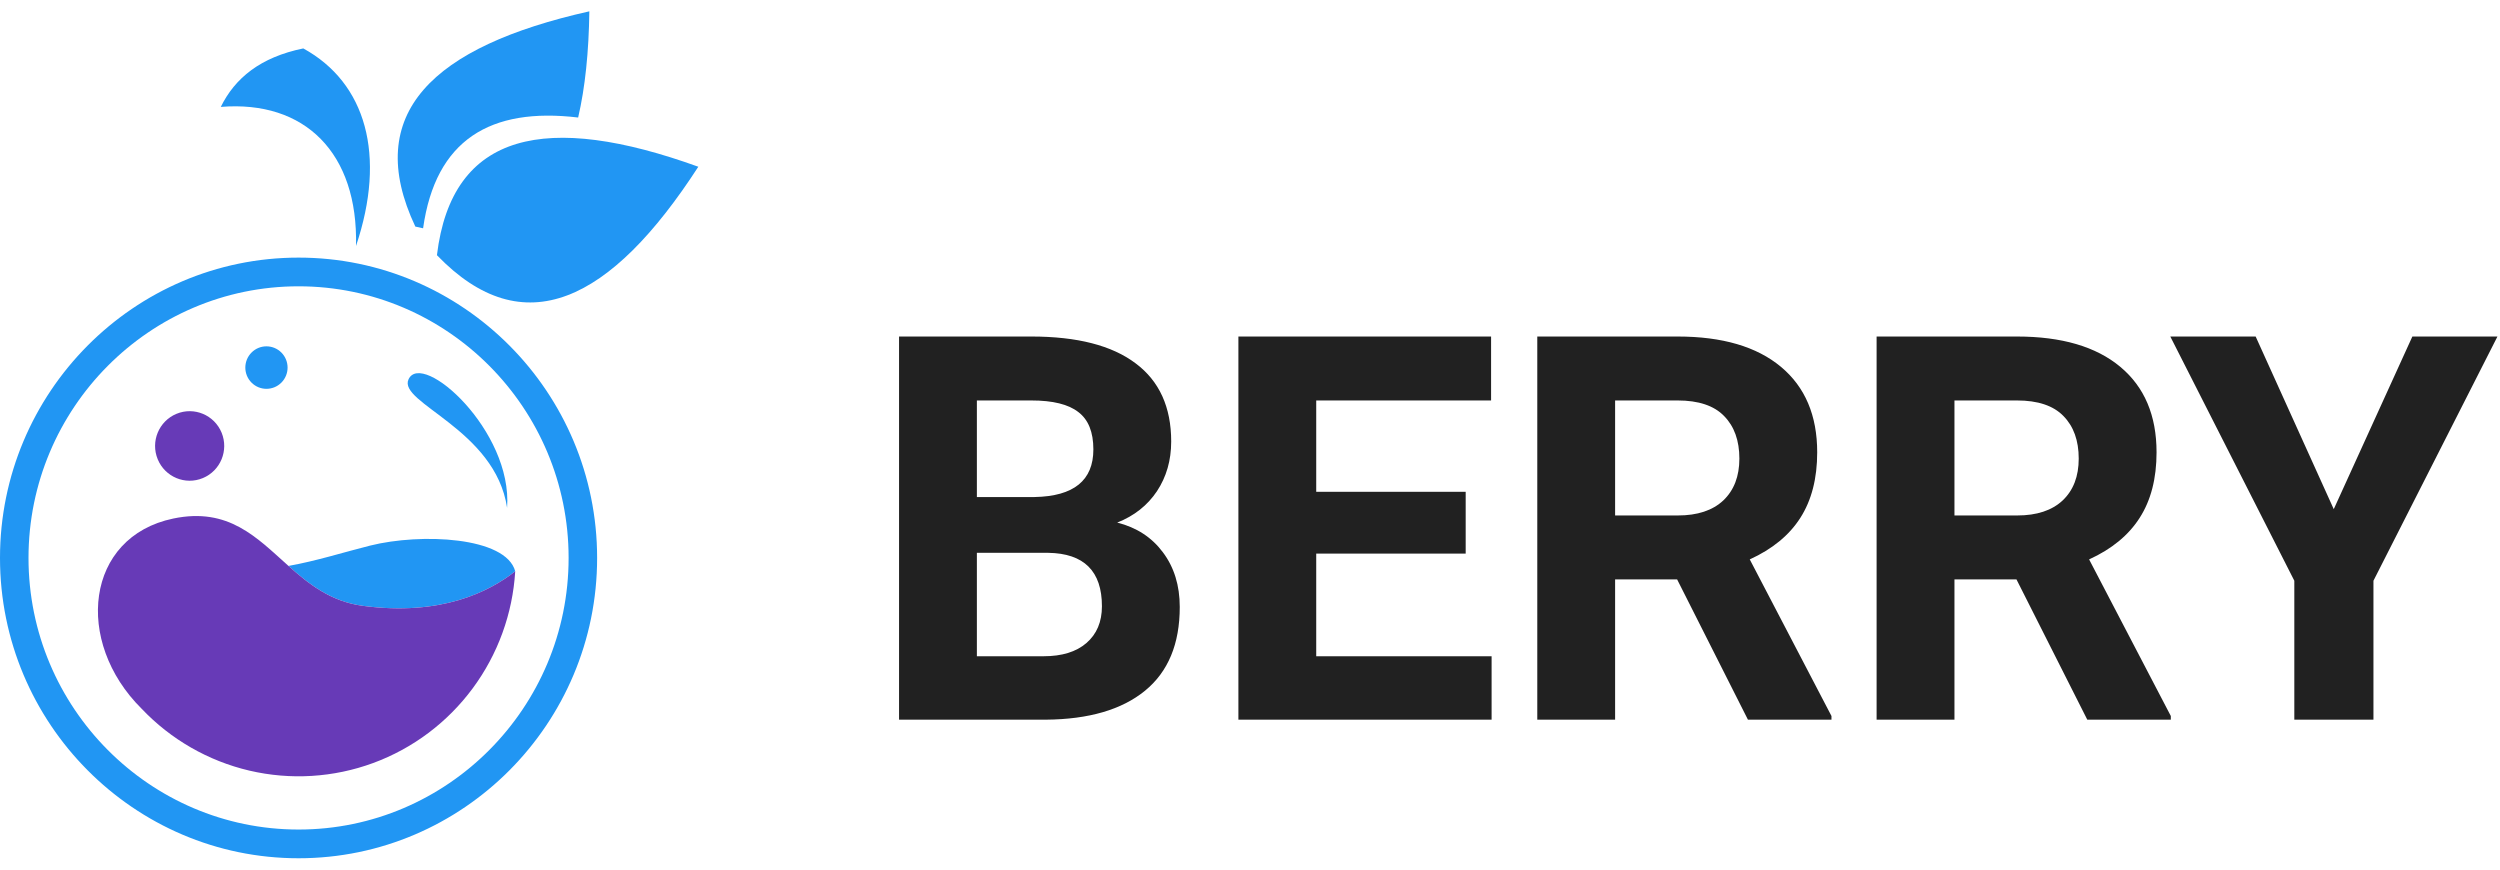
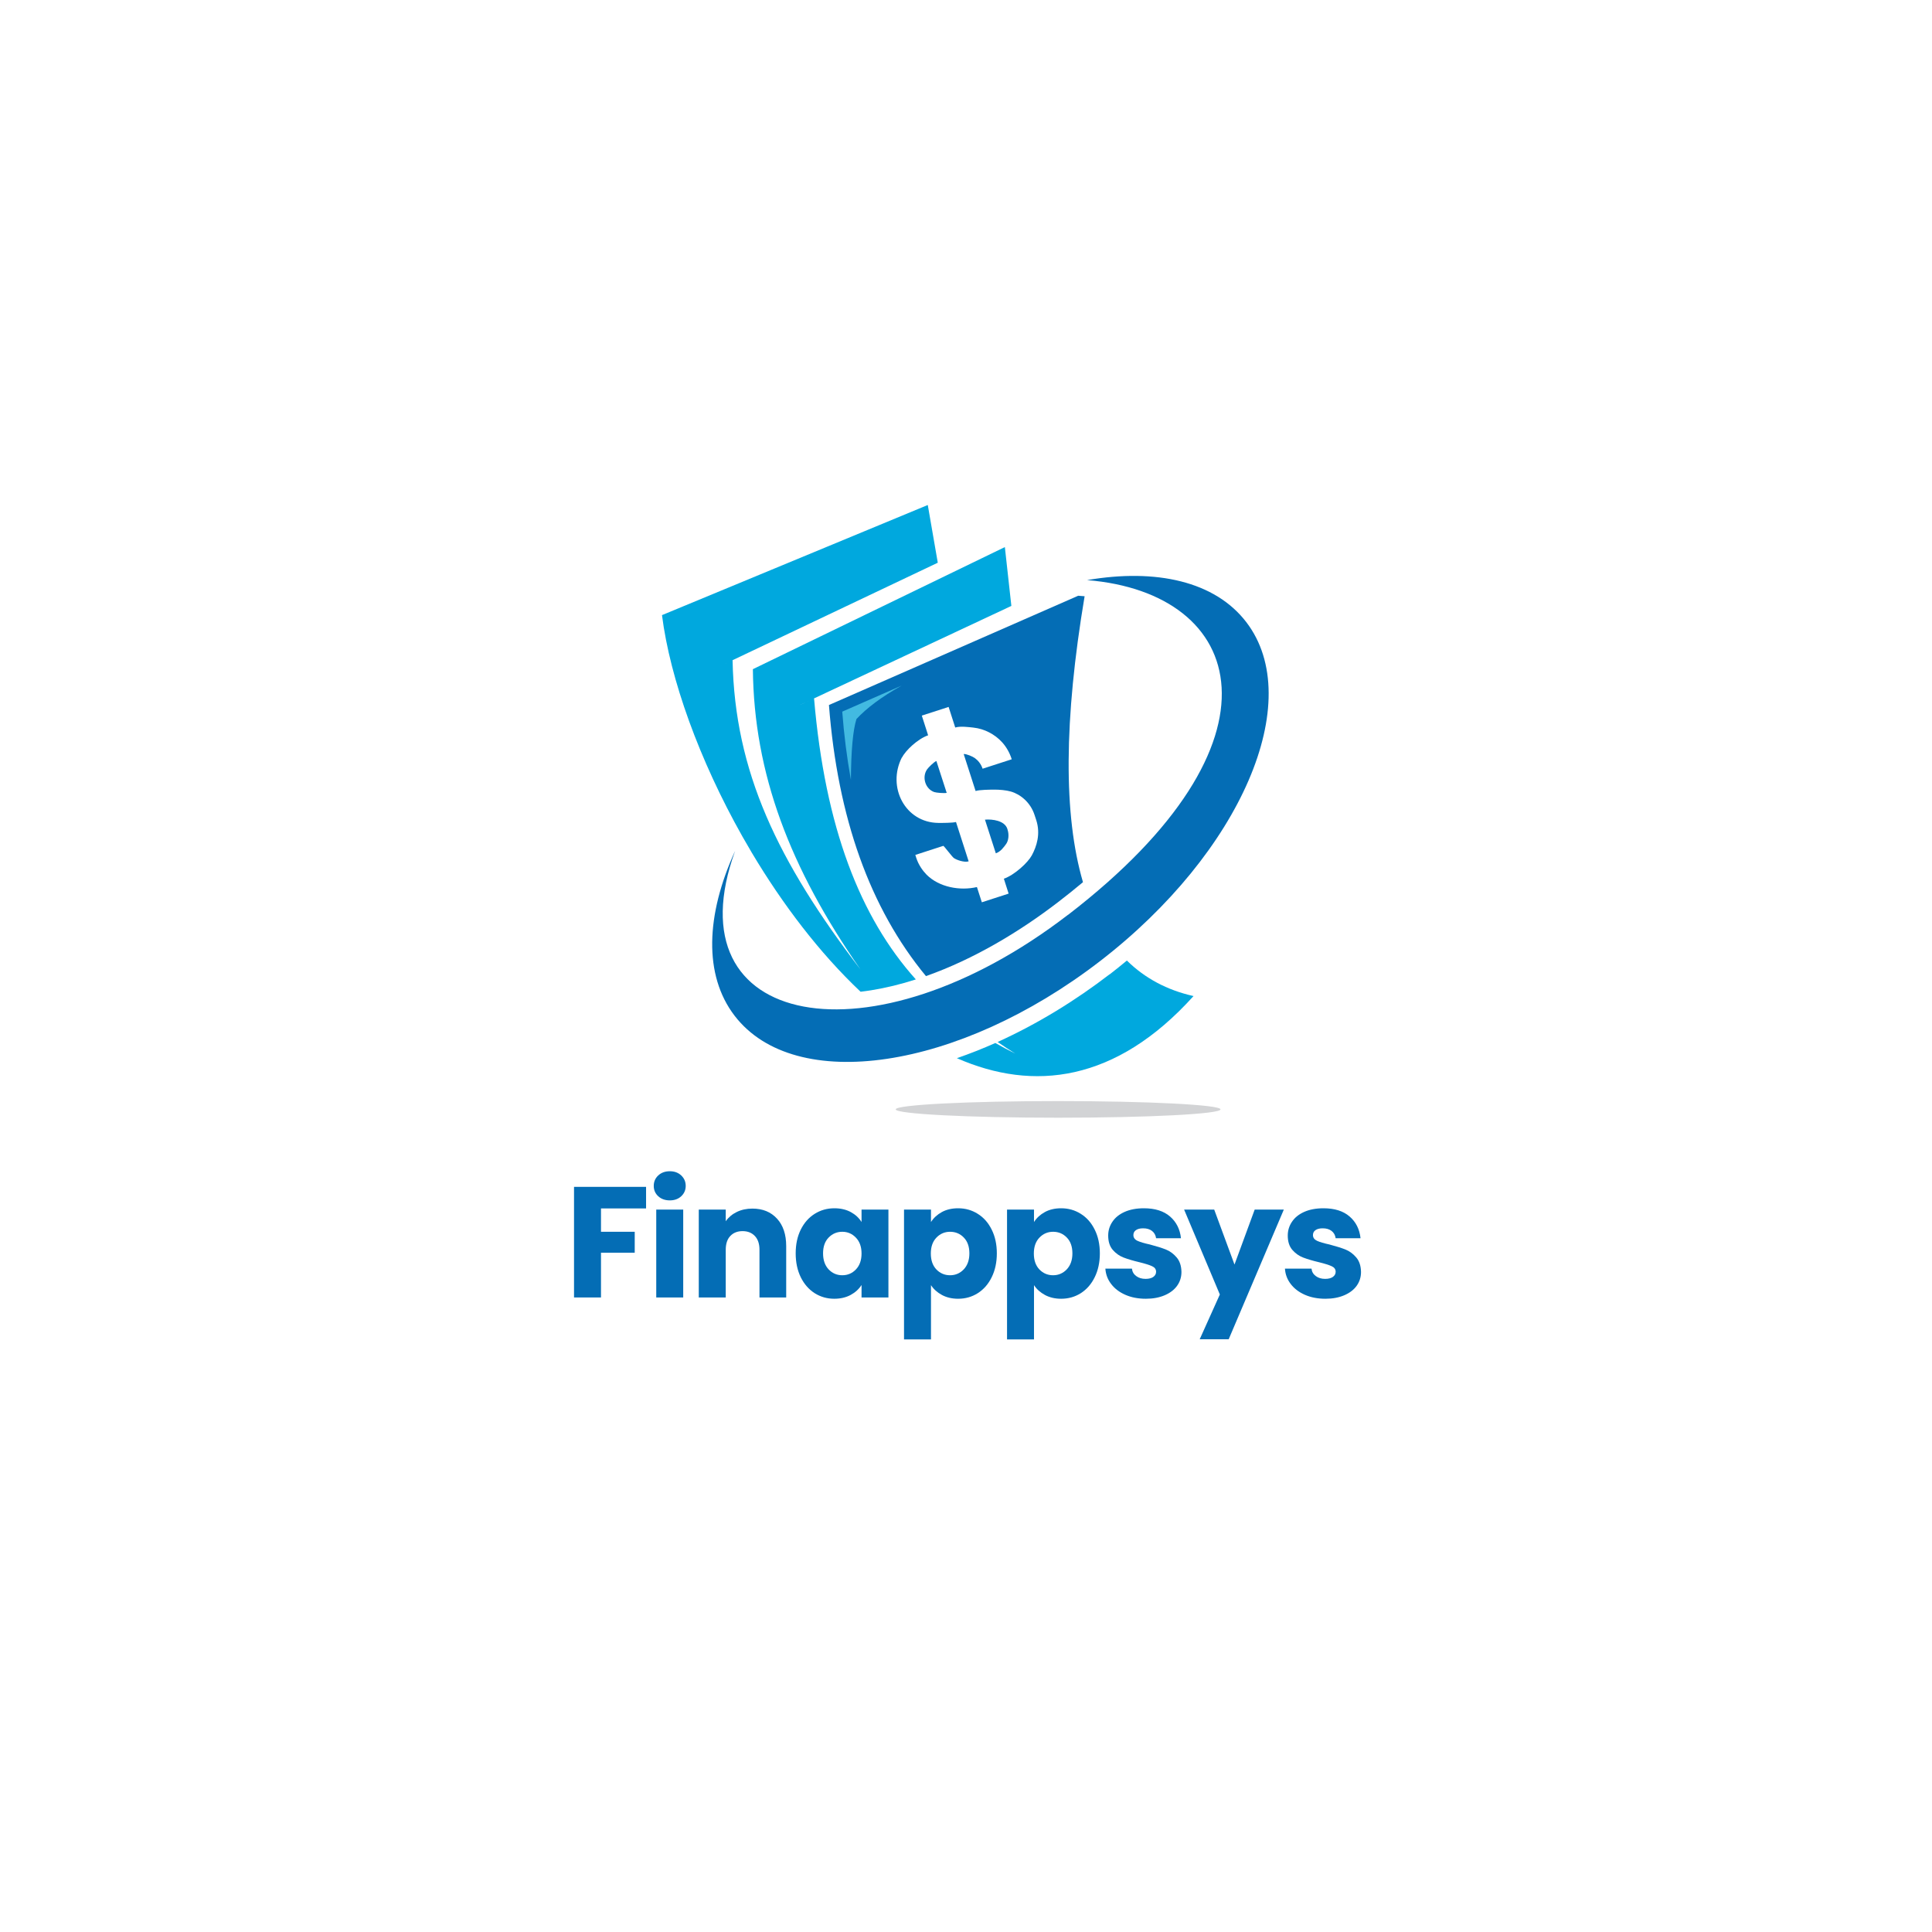
- <svg xmlns="http://www.w3.org/2000/svg" width="92" height="32" viewBox="0 0 92 32" fill="none">
-   <path d="M33.085 26.484V12.384H37.954C39.641 12.384 40.92 12.713 41.792 13.372C42.664 14.024 43.1 14.982 43.1 16.248C43.1 16.939 42.925 17.549 42.575 18.078C42.225 18.601 41.738 18.985 41.114 19.231C41.827 19.411 42.387 19.776 42.795 20.325C43.208 20.874 43.415 21.545 43.415 22.339C43.415 23.695 42.989 24.721 42.136 25.419C41.283 26.116 40.067 26.471 38.489 26.484H33.085ZM35.949 20.344V24.15H38.403C39.078 24.15 39.603 23.989 39.978 23.666C40.36 23.337 40.551 22.885 40.551 22.31C40.551 21.019 39.892 20.364 38.575 20.344H35.949ZM35.949 18.291H38.069C39.514 18.265 40.236 17.681 40.236 16.538C40.236 15.899 40.051 15.441 39.682 15.163C39.319 14.879 38.743 14.737 37.954 14.737H35.949V18.291ZM53.937 20.373H48.437V24.15H54.891V26.484H45.573V12.384H54.872V14.737H48.437V18.098H53.937V20.373ZM61.718 21.322H59.436V26.484H56.572V12.384H61.736C63.379 12.384 64.645 12.755 65.537 13.498C66.428 14.24 66.873 15.289 66.873 16.645C66.873 17.607 66.666 18.411 66.253 19.056C65.846 19.695 65.225 20.206 64.391 20.586L67.398 26.349V26.484H64.324L61.718 21.322ZM59.436 18.969H61.746C62.466 18.969 63.023 18.785 63.417 18.417C63.811 18.043 64.009 17.529 64.009 16.877C64.009 16.212 63.821 15.689 63.446 15.309C63.077 14.928 62.507 14.737 61.736 14.737H59.436V18.969ZM74.206 21.322H71.924V26.484H69.059V12.384H74.225C75.867 12.384 77.134 12.755 78.025 13.498C78.916 14.24 79.361 15.289 79.361 16.645C79.361 17.607 79.154 18.411 78.74 19.056C78.333 19.695 77.713 20.206 76.879 20.586L79.886 26.349V26.484H76.812L74.206 21.322ZM71.924 18.969H74.234C74.953 18.969 75.51 18.785 75.905 18.417C76.3 18.043 76.497 17.529 76.497 16.877C76.497 16.212 76.309 15.689 75.934 15.309C75.564 14.928 74.995 14.737 74.225 14.737H71.924V18.969ZM85.882 18.737L88.775 12.384H91.906L87.343 21.371V26.484H84.431V21.371L79.867 12.384H83.008L85.882 18.737Z" fill="#212121" />
-   <path d="M10.987 31.584C4.928 31.584 0 26.626 0 20.532C0 14.438 4.929 9.48 10.987 9.48C17.045 9.48 21.974 14.438 21.974 20.532C21.974 26.626 17.046 31.584 10.987 31.584ZM10.987 10.536C5.508 10.536 1.049 15.02 1.049 20.532C1.049 26.044 5.508 30.527 10.987 30.527C16.466 30.527 20.925 26.043 20.925 20.531C20.925 15.019 16.467 10.536 10.987 10.536Z" fill="#2196F3" />
-   <path d="M18.96 21.023C18.618 19.748 15.485 19.611 13.62 20.078C12.644 20.323 11.646 20.643 10.616 20.826C11.37 21.499 12.179 22.135 13.34 22.293C16.221 22.684 18.011 21.775 18.96 21.023Z" fill="#2196F3" />
-   <path d="M13.34 22.293C12.176 22.135 11.37 21.499 10.616 20.826C9.45 19.786 8.413 18.658 6.377 19.082C3.141 19.757 2.715 23.608 5.214 26.083C6.287 27.213 7.665 28.004 9.178 28.359C10.691 28.713 12.274 28.616 13.733 28.079C15.192 27.542 16.464 26.588 17.392 25.335C18.321 24.082 18.866 22.584 18.96 21.023C18.011 21.775 16.221 22.684 13.34 22.293Z" fill="#673AB7" />
-   <path d="M15.034 13.959C14.63 14.829 18.23 15.796 18.661 18.688C18.869 15.841 15.534 12.882 15.034 13.959Z" fill="#2196F3" />
-   <path d="M7.466 17.593C8.115 17.323 8.423 16.575 8.155 15.922C7.886 15.269 7.142 14.959 6.493 15.229C5.844 15.5 5.535 16.248 5.804 16.901C6.073 17.554 6.817 17.864 7.466 17.593Z" fill="#673AB7" />
-   <path d="M10.355 14.08C10.659 13.775 10.659 13.28 10.355 12.974C10.051 12.669 9.559 12.669 9.256 12.974C8.952 13.28 8.952 13.775 9.256 14.08C9.559 14.385 10.051 14.385 10.355 14.08Z" fill="#2196F3" />
-   <path d="M13.101 9.052C14.225 5.715 13.47 3.049 11.161 1.782C9.584 2.105 8.647 2.873 8.125 3.934C11.22 3.682 13.184 5.63 13.101 9.052Z" fill="#2196F3" />
-   <path d="M25.698 6.136C20.139 4.129 16.63 4.818 16.079 9.391C19.265 12.697 22.474 11.115 25.698 6.136Z" fill="#2196F3" />
-   <path d="M21.276 4.325C21.534 3.217 21.668 1.908 21.688 0.417C15.923 1.709 13.322 4.177 15.284 8.338C15.382 8.362 15.475 8.381 15.57 8.401C16.028 5.144 18.046 3.938 21.276 4.325Z" fill="#2196F3" />
+ <svg xmlns="http://www.w3.org/2000/svg" width="500" zoomAndPan="magnify" viewBox="0 0 375 375" height="500" preserveAspectRatio="xMidYMid meet" version="1.0">
+   <defs>
+     <g>
+       <g id="id1" />
+     </g>
+     <clipPath id="id2">
+       <path d="M 138 111 L 246.254 111 L 246.254 207 L 138 207 Z M 138 111 " clip-rule="nonzero" />
+     </clipPath>
+     <clipPath id="id3">
+       <path d="M 128.504 98 L 197 98 L 197 193 L 128.504 193 Z M 128.504 98 " clip-rule="nonzero" />
+     </clipPath>
+   </defs>
+   <g clip-path="url(#id2)">
+     <path fill="rgb(1.569%, 42.749%, 70.979%)" d="M 207.312 177.57 C 251 143.945 241.867 115.098 210.996 112.598 C 224.41 110.297 235.828 112.836 241.895 120.742 C 253.605 136.012 240.867 165.504 213.453 186.605 C 186.039 207.703 154.312 212.43 142.59 197.16 C 136.523 189.254 137.016 177.547 142.688 165.156 C 130.098 199.797 169.113 206.938 207.301 177.559 Z M 207.312 177.57 " fill-opacity="1" fill-rule="evenodd" />
+   </g>
+   <path fill="rgb(1.569%, 42.749%, 70.979%)" d="M 175.082 147.027 C 175.797 145.629 178.145 143.414 180.145 142.723 L 179.887 141.902 L 178.922 138.898 L 184.125 137.215 L 185.41 141.211 C 186.445 140.902 188.051 141.137 188.918 141.223 C 190.027 141.348 191.031 141.656 191.969 142.141 C 193.773 143.066 195.516 144.676 196.379 147.375 L 190.723 149.207 C 190.41 148.254 189.805 147.57 189.215 147.141 C 188.805 146.844 187.582 146.309 187.051 146.359 L 189.363 153.535 C 190.176 153.277 192.168 153.277 192.922 153.266 C 193.957 153.254 195.305 153.375 196.207 153.637 C 198.023 154.156 200.012 155.715 200.812 158.203 L 201.137 159.191 C 202 161.879 201.223 164.266 200.27 166.035 C 199.504 167.445 196.922 169.836 194.848 170.555 L 195.773 173.449 L 190.574 175.133 L 189.621 172.176 C 186.348 172.941 182.297 172.223 179.848 169.773 C 179.109 169.02 178.281 167.867 177.848 166.52 L 177.664 165.938 L 183.098 164.18 C 183.195 164.145 184.766 166.258 185.125 166.531 C 185.668 166.926 187.176 167.445 188.016 167.188 L 185.559 159.551 C 184.965 159.727 182.789 159.738 182.133 159.727 C 175.699 159.664 172.129 152.781 175.055 147.016 Z M 210.203 171.223 C 206.398 158.227 206.496 139.727 210.523 115.73 L 209.277 115.633 C 200.594 119.43 184.469 126.508 160.898 136.844 C 162.59 158.758 168.867 176.297 179.727 189.461 C 189.016 186.184 197.898 180.848 205.398 175.082 C 206.98 173.871 208.586 172.582 210.203 171.234 Z M 210.203 171.223 " fill-opacity="1" fill-rule="evenodd" />
+   <g clip-path="url(#id3)">
+     <path fill="rgb(0%, 65.88%, 87.059%)" d="M 158.02 135.555 C 145.258 141.531 158.02 135.555 196.305 117.609 L 195.043 106.188 L 146.133 129.887 C 146.344 150.16 153.285 168.426 167.012 188.164 C 150.926 167.137 142.625 149.789 142.191 128.145 C 128.91 134.453 142.191 128.145 182.023 109.223 L 180.082 98.02 L 128.492 119.395 C 130.062 131.793 135.742 147.535 144.094 162.348 L 145.922 165.504 C 151.902 175.539 159.094 184.996 167.039 192.496 C 167.742 192.406 168.434 192.32 169.102 192.211 C 172.004 191.738 174.895 191.035 177.762 190.105 C 166.965 178.066 160.145 160.629 158.008 135.555 Z M 158.02 135.555 " fill-opacity="1" fill-rule="evenodd" />
+   </g>
+   <path fill="rgb(1.569%, 42.749%, 70.979%)" d="M 179.922 149.367 C 178.91 150.875 179.613 153.129 181.32 153.734 C 181.703 153.871 183.258 154.008 183.754 153.895 L 181.75 147.707 C 181.219 147.93 180.184 148.984 179.91 149.379 Z M 179.922 149.367 " fill-opacity="1" fill-rule="evenodd" />
+   <path fill="rgb(1.569%, 42.749%, 70.979%)" d="M 191.18 159.094 L 193.289 165.629 C 194.242 165.293 194.848 164.426 195.293 163.809 C 195.738 163.191 195.898 162.062 195.574 161.062 L 195.527 160.887 C 195.008 159.277 192.637 158.969 191.18 159.094 Z M 191.18 159.094 " fill-opacity="1" fill-rule="evenodd" />
+   <path fill="rgb(0%, 65.88%, 87.059%)" d="M 215.379 189.105 C 208.832 194.141 201.434 198.719 193.637 202.246 C 194.75 203.027 195.898 203.781 197.07 204.5 C 195.75 203.855 194.453 203.164 193.191 202.445 C 190.746 203.535 188.25 204.523 185.73 205.391 C 200.566 211.91 216.59 210.066 231.664 193.336 C 226.535 192.184 222.227 189.883 218.727 186.441 C 217.629 187.359 216.516 188.25 215.395 189.117 Z M 215.379 189.105 " fill-opacity="1" fill-rule="evenodd" />
+   <path fill="rgb(82.349%, 82.75%, 83.53%)" d="M 205.375 216.949 C 222.781 216.949 236.902 216.23 236.902 215.328 C 236.902 214.438 222.781 213.719 205.375 213.719 C 187.965 213.719 173.855 214.438 173.855 215.328 C 173.855 216.219 187.977 216.949 205.375 216.949 Z M 205.375 216.949 " fill-opacity="1" fill-rule="evenodd" />
+   <path fill="rgb(25.879%, 72.939%, 88.239%)" d="M 174.934 133.105 C 171.113 134.777 167.297 136.445 163.48 138.129 C 163.812 142.547 164.367 146.965 165.16 151.383 C 165.195 145.691 165.555 141.754 166.234 139.566 C 168.25 137.398 171.141 135.246 174.934 133.117 Z M 174.934 133.105 " fill-opacity="1" fill-rule="evenodd" />
+   <g fill="rgb(1.569%, 42.749%, 70.979%)" fill-opacity="1">
+     <g transform="translate(109.5275, 251.8371)">
+       <g>
+         <path d="M 15.875 -21.469 L 15.875 -17.281 L 7.125 -17.281 L 7.125 -12.75 L 13.672 -12.75 L 13.672 -8.688 L 7.125 -8.688 L 7.125 0 L 1.891 0 L 1.891 -21.469 Z M 15.875 -21.469 " />
+       </g>
+     </g>
+   </g>
+   <g fill="rgb(1.569%, 42.749%, 70.979%)" fill-opacity="1">
+     <g transform="translate(125.4868, 251.8371)">
+       <g>
+         <path d="M 4.531 -18.844 C 3.613 -18.844 2.863 -19.109 2.281 -19.641 C 1.695 -20.18 1.406 -20.852 1.406 -21.656 C 1.406 -22.469 1.695 -23.145 2.281 -23.688 C 2.863 -24.227 3.613 -24.5 4.531 -24.5 C 5.426 -24.5 6.16 -24.227 6.734 -23.688 C 7.316 -23.145 7.609 -22.469 7.609 -21.656 C 7.609 -20.852 7.316 -20.18 6.734 -19.641 C 6.16 -19.109 5.426 -18.844 4.531 -18.844 Z M 7.125 -17.062 L 7.125 0 L 1.891 0 L 1.891 -17.062 Z M 7.125 -17.062 " />
+       </g>
+     </g>
+   </g>
+   <g fill="rgb(1.569%, 42.749%, 70.979%)" fill-opacity="1">
+     <g transform="translate(133.7414, 251.8371)">
+       <g>
+         <path d="M 12.297 -17.25 C 14.297 -17.25 15.891 -16.598 17.078 -15.297 C 18.266 -14.004 18.859 -12.227 18.859 -9.969 L 18.859 0 L 13.672 0 L 13.672 -9.266 C 13.672 -10.41 13.375 -11.297 12.781 -11.922 C 12.188 -12.555 11.391 -12.875 10.391 -12.875 C 9.391 -12.875 8.594 -12.555 8 -11.922 C 7.414 -11.297 7.125 -10.41 7.125 -9.266 L 7.125 0 L 1.891 0 L 1.891 -17.062 L 7.125 -17.062 L 7.125 -14.797 C 7.656 -15.555 8.367 -16.156 9.266 -16.594 C 10.16 -17.031 11.172 -17.25 12.297 -17.25 Z M 12.297 -17.25 " />
+       </g>
+     </g>
+   </g>
+   <g fill="rgb(1.569%, 42.749%, 70.979%)" fill-opacity="1">
+     <g transform="translate(153.5836, 251.8371)">
+       <g>
+         <path d="M 0.859 -8.562 C 0.859 -10.312 1.188 -11.848 1.844 -13.172 C 2.508 -14.504 3.41 -15.523 4.547 -16.234 C 5.691 -16.953 6.969 -17.312 8.375 -17.312 C 9.582 -17.312 10.641 -17.066 11.547 -16.578 C 12.453 -16.086 13.148 -15.441 13.641 -14.641 L 13.641 -17.062 L 18.859 -17.062 L 18.859 0 L 13.641 0 L 13.641 -2.422 C 13.129 -1.617 12.422 -0.973 11.516 -0.484 C 10.609 0.004 9.551 0.25 8.344 0.25 C 6.957 0.25 5.691 -0.109 4.547 -0.828 C 3.41 -1.555 2.508 -2.586 1.844 -3.922 C 1.188 -5.266 0.859 -6.812 0.859 -8.562 Z M 13.641 -8.531 C 13.641 -9.832 13.273 -10.859 12.547 -11.609 C 11.828 -12.367 10.945 -12.75 9.906 -12.75 C 8.863 -12.75 7.977 -12.375 7.25 -11.625 C 6.531 -10.883 6.172 -9.863 6.172 -8.562 C 6.172 -7.258 6.531 -6.223 7.25 -5.453 C 7.977 -4.691 8.863 -4.312 9.906 -4.312 C 10.945 -4.312 11.828 -4.688 12.547 -5.438 C 13.273 -6.195 13.641 -7.227 13.641 -8.531 Z M 13.641 -8.531 " />
+       </g>
+     </g>
+   </g>
+   <g fill="rgb(1.569%, 42.749%, 70.979%)" fill-opacity="1">
+     <g transform="translate(173.5786, 251.8371)">
+       <g>
+         <path d="M 7.125 -14.641 C 7.633 -15.441 8.336 -16.086 9.234 -16.578 C 10.129 -17.066 11.18 -17.312 12.391 -17.312 C 13.797 -17.312 15.066 -16.953 16.203 -16.234 C 17.348 -15.523 18.25 -14.504 18.906 -13.172 C 19.57 -11.848 19.906 -10.312 19.906 -8.562 C 19.906 -6.812 19.57 -5.266 18.906 -3.922 C 18.25 -2.586 17.348 -1.555 16.203 -0.828 C 15.066 -0.109 13.797 0.25 12.391 0.25 C 11.203 0.25 10.156 0.004 9.25 -0.484 C 8.344 -0.973 7.633 -1.609 7.125 -2.391 L 7.125 8.141 L 1.891 8.141 L 1.891 -17.062 L 7.125 -17.062 Z M 14.578 -8.562 C 14.578 -9.863 14.219 -10.883 13.5 -11.625 C 12.781 -12.375 11.891 -12.75 10.828 -12.75 C 9.785 -12.75 8.898 -12.367 8.172 -11.609 C 7.453 -10.859 7.094 -9.832 7.094 -8.531 C 7.094 -7.227 7.453 -6.195 8.172 -5.438 C 8.898 -4.688 9.785 -4.312 10.828 -4.312 C 11.867 -4.312 12.754 -4.691 13.484 -5.453 C 14.211 -6.223 14.578 -7.258 14.578 -8.562 Z M 14.578 -8.562 " />
+       </g>
+     </g>
+   </g>
+   <g fill="rgb(1.569%, 42.749%, 70.979%)" fill-opacity="1">
+     <g transform="translate(193.5737, 251.8371)">
+       <g>
+         <path d="M 7.125 -14.641 C 7.633 -15.441 8.336 -16.086 9.234 -16.578 C 10.129 -17.066 11.18 -17.312 12.391 -17.312 C 13.797 -17.312 15.066 -16.953 16.203 -16.234 C 17.348 -15.523 18.25 -14.504 18.906 -13.172 C 19.57 -11.848 19.906 -10.312 19.906 -8.562 C 19.906 -6.812 19.57 -5.266 18.906 -3.922 C 18.25 -2.586 17.348 -1.555 16.203 -0.828 C 15.066 -0.109 13.797 0.25 12.391 0.25 C 11.203 0.25 10.156 0.004 9.25 -0.484 C 8.344 -0.973 7.633 -1.609 7.125 -2.391 L 7.125 8.141 L 1.891 8.141 L 1.891 -17.062 L 7.125 -17.062 Z M 14.578 -8.562 C 14.578 -9.863 14.219 -10.883 13.5 -11.625 C 12.781 -12.375 11.891 -12.75 10.828 -12.75 C 9.785 -12.75 8.898 -12.367 8.172 -11.609 C 7.453 -10.859 7.094 -9.832 7.094 -8.531 C 7.094 -7.227 7.453 -6.195 8.172 -5.438 C 8.898 -4.688 9.785 -4.312 10.828 -4.312 C 11.867 -4.312 12.754 -4.691 13.484 -5.453 C 14.211 -6.223 14.578 -7.258 14.578 -8.562 Z M 14.578 -8.562 " />
+       </g>
+     </g>
+   </g>
+   <g fill="rgb(1.569%, 42.749%, 70.979%)" fill-opacity="1">
+     <g transform="translate(213.5687, 251.8371)">
+       <g>
+         <path d="M 8.844 0.25 C 7.352 0.25 6.023 -0.004 4.859 -0.516 C 3.703 -1.023 2.785 -1.723 2.109 -2.609 C 1.43 -3.492 1.055 -4.488 0.984 -5.594 L 6.141 -5.594 C 6.203 -5 6.477 -4.52 6.969 -4.156 C 7.457 -3.789 8.062 -3.609 8.781 -3.609 C 9.426 -3.609 9.926 -3.734 10.281 -3.984 C 10.645 -4.242 10.828 -4.578 10.828 -4.984 C 10.828 -5.473 10.57 -5.832 10.062 -6.062 C 9.551 -6.301 8.723 -6.562 7.578 -6.844 C 6.359 -7.133 5.336 -7.438 4.516 -7.75 C 3.703 -8.062 3 -8.562 2.406 -9.25 C 1.82 -9.938 1.531 -10.859 1.531 -12.016 C 1.531 -12.992 1.801 -13.883 2.344 -14.688 C 2.883 -15.5 3.676 -16.141 4.719 -16.609 C 5.77 -17.078 7.02 -17.312 8.469 -17.312 C 10.613 -17.312 12.301 -16.781 13.531 -15.719 C 14.758 -14.656 15.469 -13.25 15.656 -11.5 L 10.828 -11.5 C 10.742 -12.094 10.484 -12.562 10.047 -12.906 C 9.609 -13.25 9.031 -13.422 8.312 -13.422 C 7.707 -13.422 7.238 -13.301 6.906 -13.062 C 6.582 -12.832 6.422 -12.516 6.422 -12.109 C 6.422 -11.617 6.68 -11.25 7.203 -11 C 7.723 -10.758 8.531 -10.52 9.625 -10.281 C 10.895 -9.945 11.926 -9.625 12.719 -9.312 C 13.508 -9 14.207 -8.488 14.812 -7.781 C 15.414 -7.082 15.727 -6.141 15.75 -4.953 C 15.75 -3.953 15.469 -3.055 14.906 -2.266 C 14.344 -1.484 13.535 -0.867 12.484 -0.422 C 11.441 0.023 10.227 0.25 8.844 0.25 Z M 8.844 0.25 " />
+       </g>
+     </g>
+   </g>
+   <g fill="rgb(1.569%, 42.749%, 70.979%)" fill-opacity="1">
+     <g transform="translate(229.8643, 251.8371)">
+       <g>
+         <path d="M 19.328 -17.062 L 8.625 8.109 L 3 8.109 L 6.906 -0.578 L -0.031 -17.062 L 5.812 -17.062 L 9.75 -6.391 L 13.672 -17.062 Z M 19.328 -17.062 " />
+       </g>
+     </g>
+   </g>
+   <g fill="rgb(1.569%, 42.749%, 70.979%)" fill-opacity="1">
+     <g transform="translate(248.4224, 251.8371)">
+       <g>
+         <path d="M 8.844 0.25 C 7.352 0.25 6.023 -0.004 4.859 -0.516 C 3.703 -1.023 2.785 -1.723 2.109 -2.609 C 1.43 -3.492 1.055 -4.488 0.984 -5.594 L 6.141 -5.594 C 6.203 -5 6.477 -4.52 6.969 -4.156 C 7.457 -3.789 8.062 -3.609 8.781 -3.609 C 9.426 -3.609 9.926 -3.734 10.281 -3.984 C 10.645 -4.242 10.828 -4.578 10.828 -4.984 C 10.828 -5.473 10.57 -5.832 10.062 -6.062 C 9.551 -6.301 8.723 -6.562 7.578 -6.844 C 6.359 -7.133 5.336 -7.438 4.516 -7.75 C 3.703 -8.062 3 -8.562 2.406 -9.25 C 1.82 -9.938 1.531 -10.859 1.531 -12.016 C 1.531 -12.992 1.801 -13.883 2.344 -14.688 C 2.883 -15.5 3.676 -16.141 4.719 -16.609 C 5.77 -17.078 7.02 -17.312 8.469 -17.312 C 10.613 -17.312 12.301 -16.781 13.531 -15.719 C 14.758 -14.656 15.469 -13.25 15.656 -11.5 L 10.828 -11.5 C 10.742 -12.094 10.484 -12.562 10.047 -12.906 C 9.609 -13.25 9.031 -13.422 8.312 -13.422 C 7.707 -13.422 7.238 -13.301 6.906 -13.062 C 6.582 -12.832 6.422 -12.516 6.422 -12.109 C 6.422 -11.617 6.68 -11.25 7.203 -11 C 7.723 -10.758 8.531 -10.52 9.625 -10.281 C 10.895 -9.945 11.926 -9.625 12.719 -9.312 C 13.508 -9 14.207 -8.488 14.812 -7.781 C 15.414 -7.082 15.727 -6.141 15.75 -4.953 C 15.75 -3.953 15.469 -3.055 14.906 -2.266 C 14.344 -1.484 13.535 -0.867 12.484 -0.422 C 11.441 0.023 10.227 0.25 8.844 0.25 Z M 8.844 0.25 " />
+       </g>
+     </g>
+   </g>
</svg>
